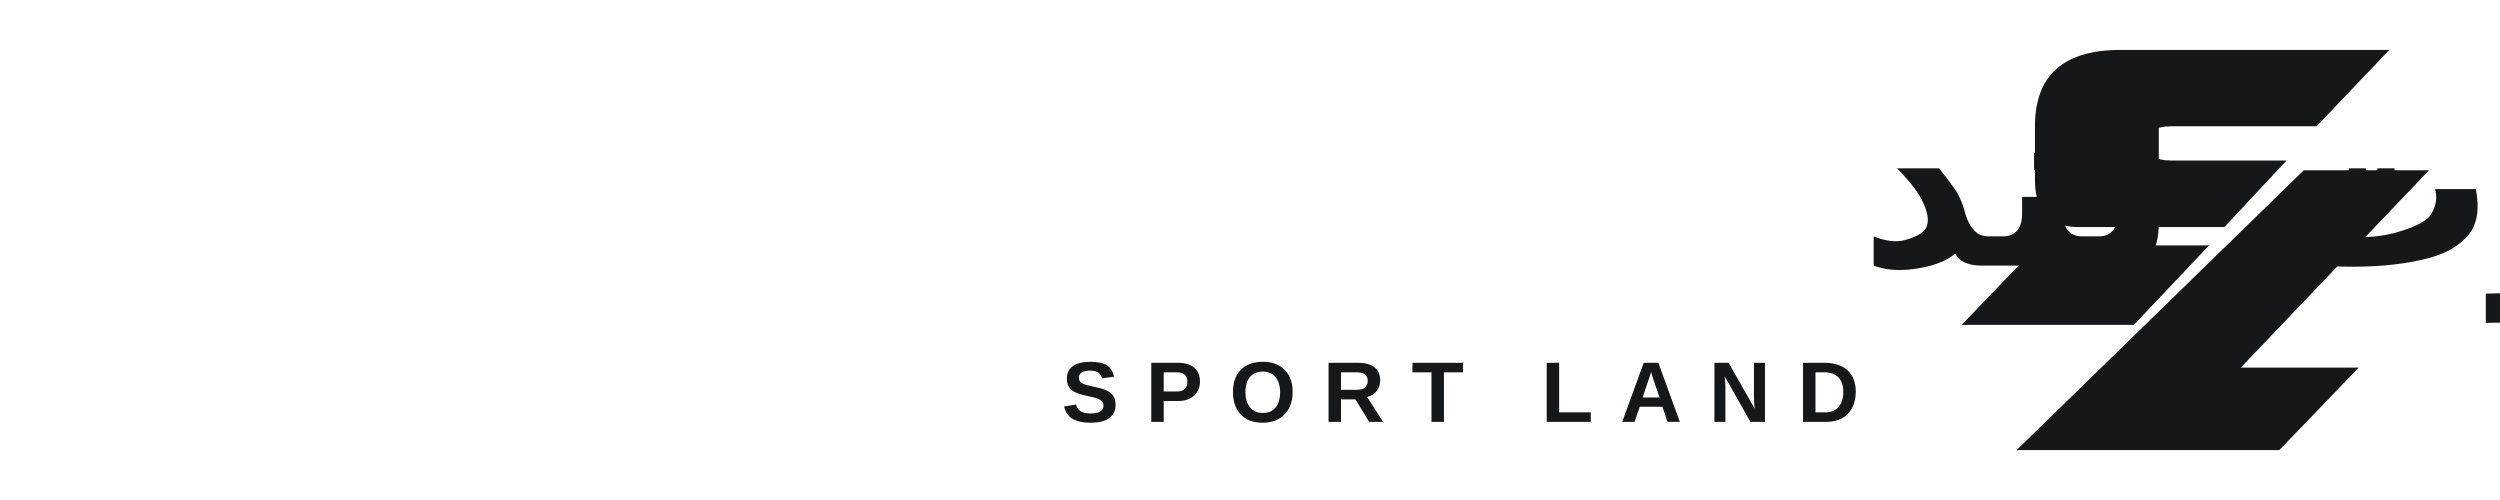
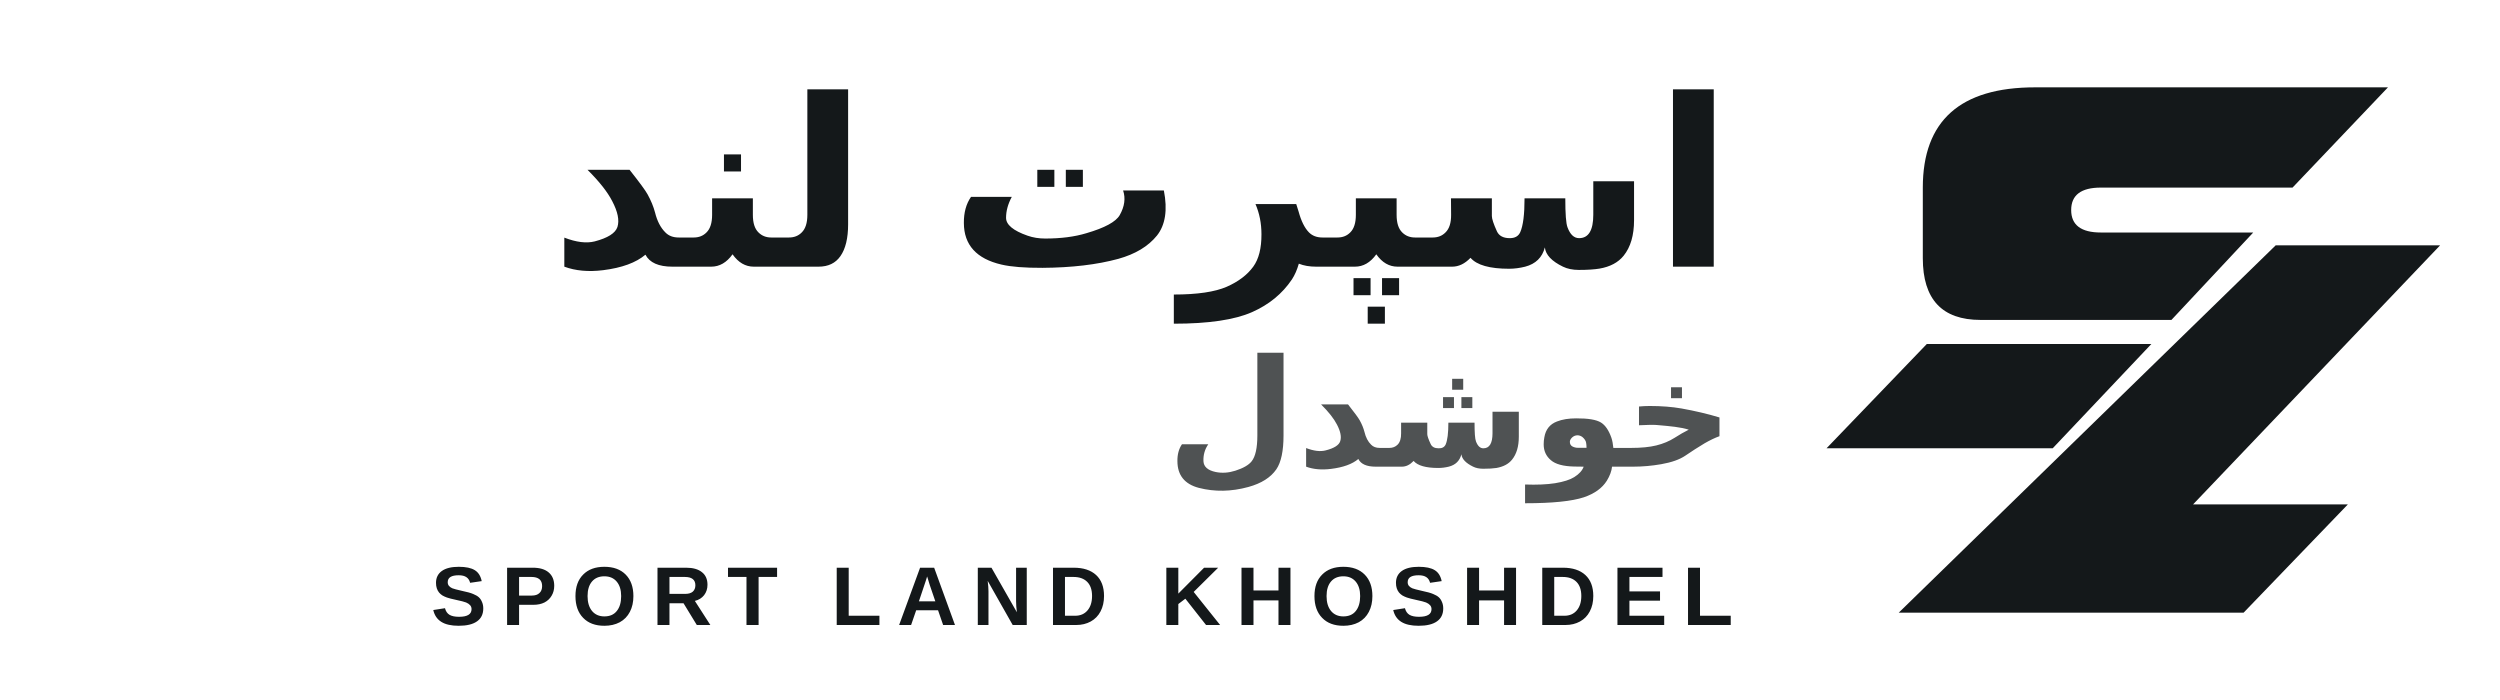
- <svg xmlns="http://www.w3.org/2000/svg" viewBox="0 0 320 64" role="img" aria-label="اسپرت لند | Sport Land">
+ <svg xmlns="http://www.w3.org/2000/svg" viewBox="0 0 300 84" role="img" aria-label="اسپرت لند خوشدل | Sport Land Khoshdel">
  <defs>
    <linearGradient id="gl" x1="0.85" y1="0" x2="0.2" y2="1">
      <stop offset="0" stop-color="#b30f4e" />
      <stop offset=".55" stop-color="#d0283a" />
      <stop offset="1" stop-color="#ed4e26" />
    </linearGradient>
    <linearGradient id="gs" x1="0" y1="0" x2="1" y2="1">
      <stop offset="0" stop-color="#ffffff" />
      <stop offset=".5" stop-color="#e4dfe1" />
      <stop offset="1" stop-color="#c7c0c3" />
    </linearGradient>
    <linearGradient id="gt" x1="1" y1="0" x2="0" y2="0">
      <stop offset="0" stop-color="#b30f4e" />
      <stop offset="1" stop-color="#ed4e26" />
    </linearGradient>
  </defs>
-   <svg x="246" y="6" width="70" height="52" viewBox="30 20 785 665">
+   <svg x="216" y="10" width="80" height="64" viewBox="30 20 785 665">
    <g fill="#14181a">
      <path d="M300 25H740L621 150H382Q345 150 345 178Q345 206 382 206H572L470 315H232Q160 315 160 238V150Q160 25 300 25Z" />
      <path d="M165 345H445L322 475H40Z" />
    </g>
    <path d="M600 222H805L497 545H690L560 680H130Z" fill="#14181a" />
  </svg>
-   <text x="238" y="34" text-anchor="end" direction="rtl" font-family="Peyda, payda, Vazirmatn, Tahoma, sans-serif" font-weight="900" font-size="30" fill="#14181a">اسپرت لند</text>
-   <text x="238" y="54" text-anchor="end" font-family="Arial, Helvetica, sans-serif" font-weight="900" font-size="11" letter-spacing="3.4" fill="#14181a">SPORT LAND</text>
+   <text x="208" y="32" text-anchor="start" direction="rtl" font-family="Peyda, payda, Vazirmatn, Tahoma, sans-serif" font-weight="900" font-size="28" fill="#14181a">اسپرت لند</text>
+   <text x="208" y="56" text-anchor="start" direction="rtl" font-family="Peyda, payda, Vazirmatn, Tahoma, sans-serif" font-weight="700" font-size="18" fill="#14181a" fill-opacity=".75">خوشدل</text>
+   <text x="208" y="75" text-anchor="end" font-family="Arial, Helvetica, sans-serif" font-weight="900" font-size="10" letter-spacing="1.8" fill="#14181a">SPORT LAND KHOSHDEL</text>
</svg>
